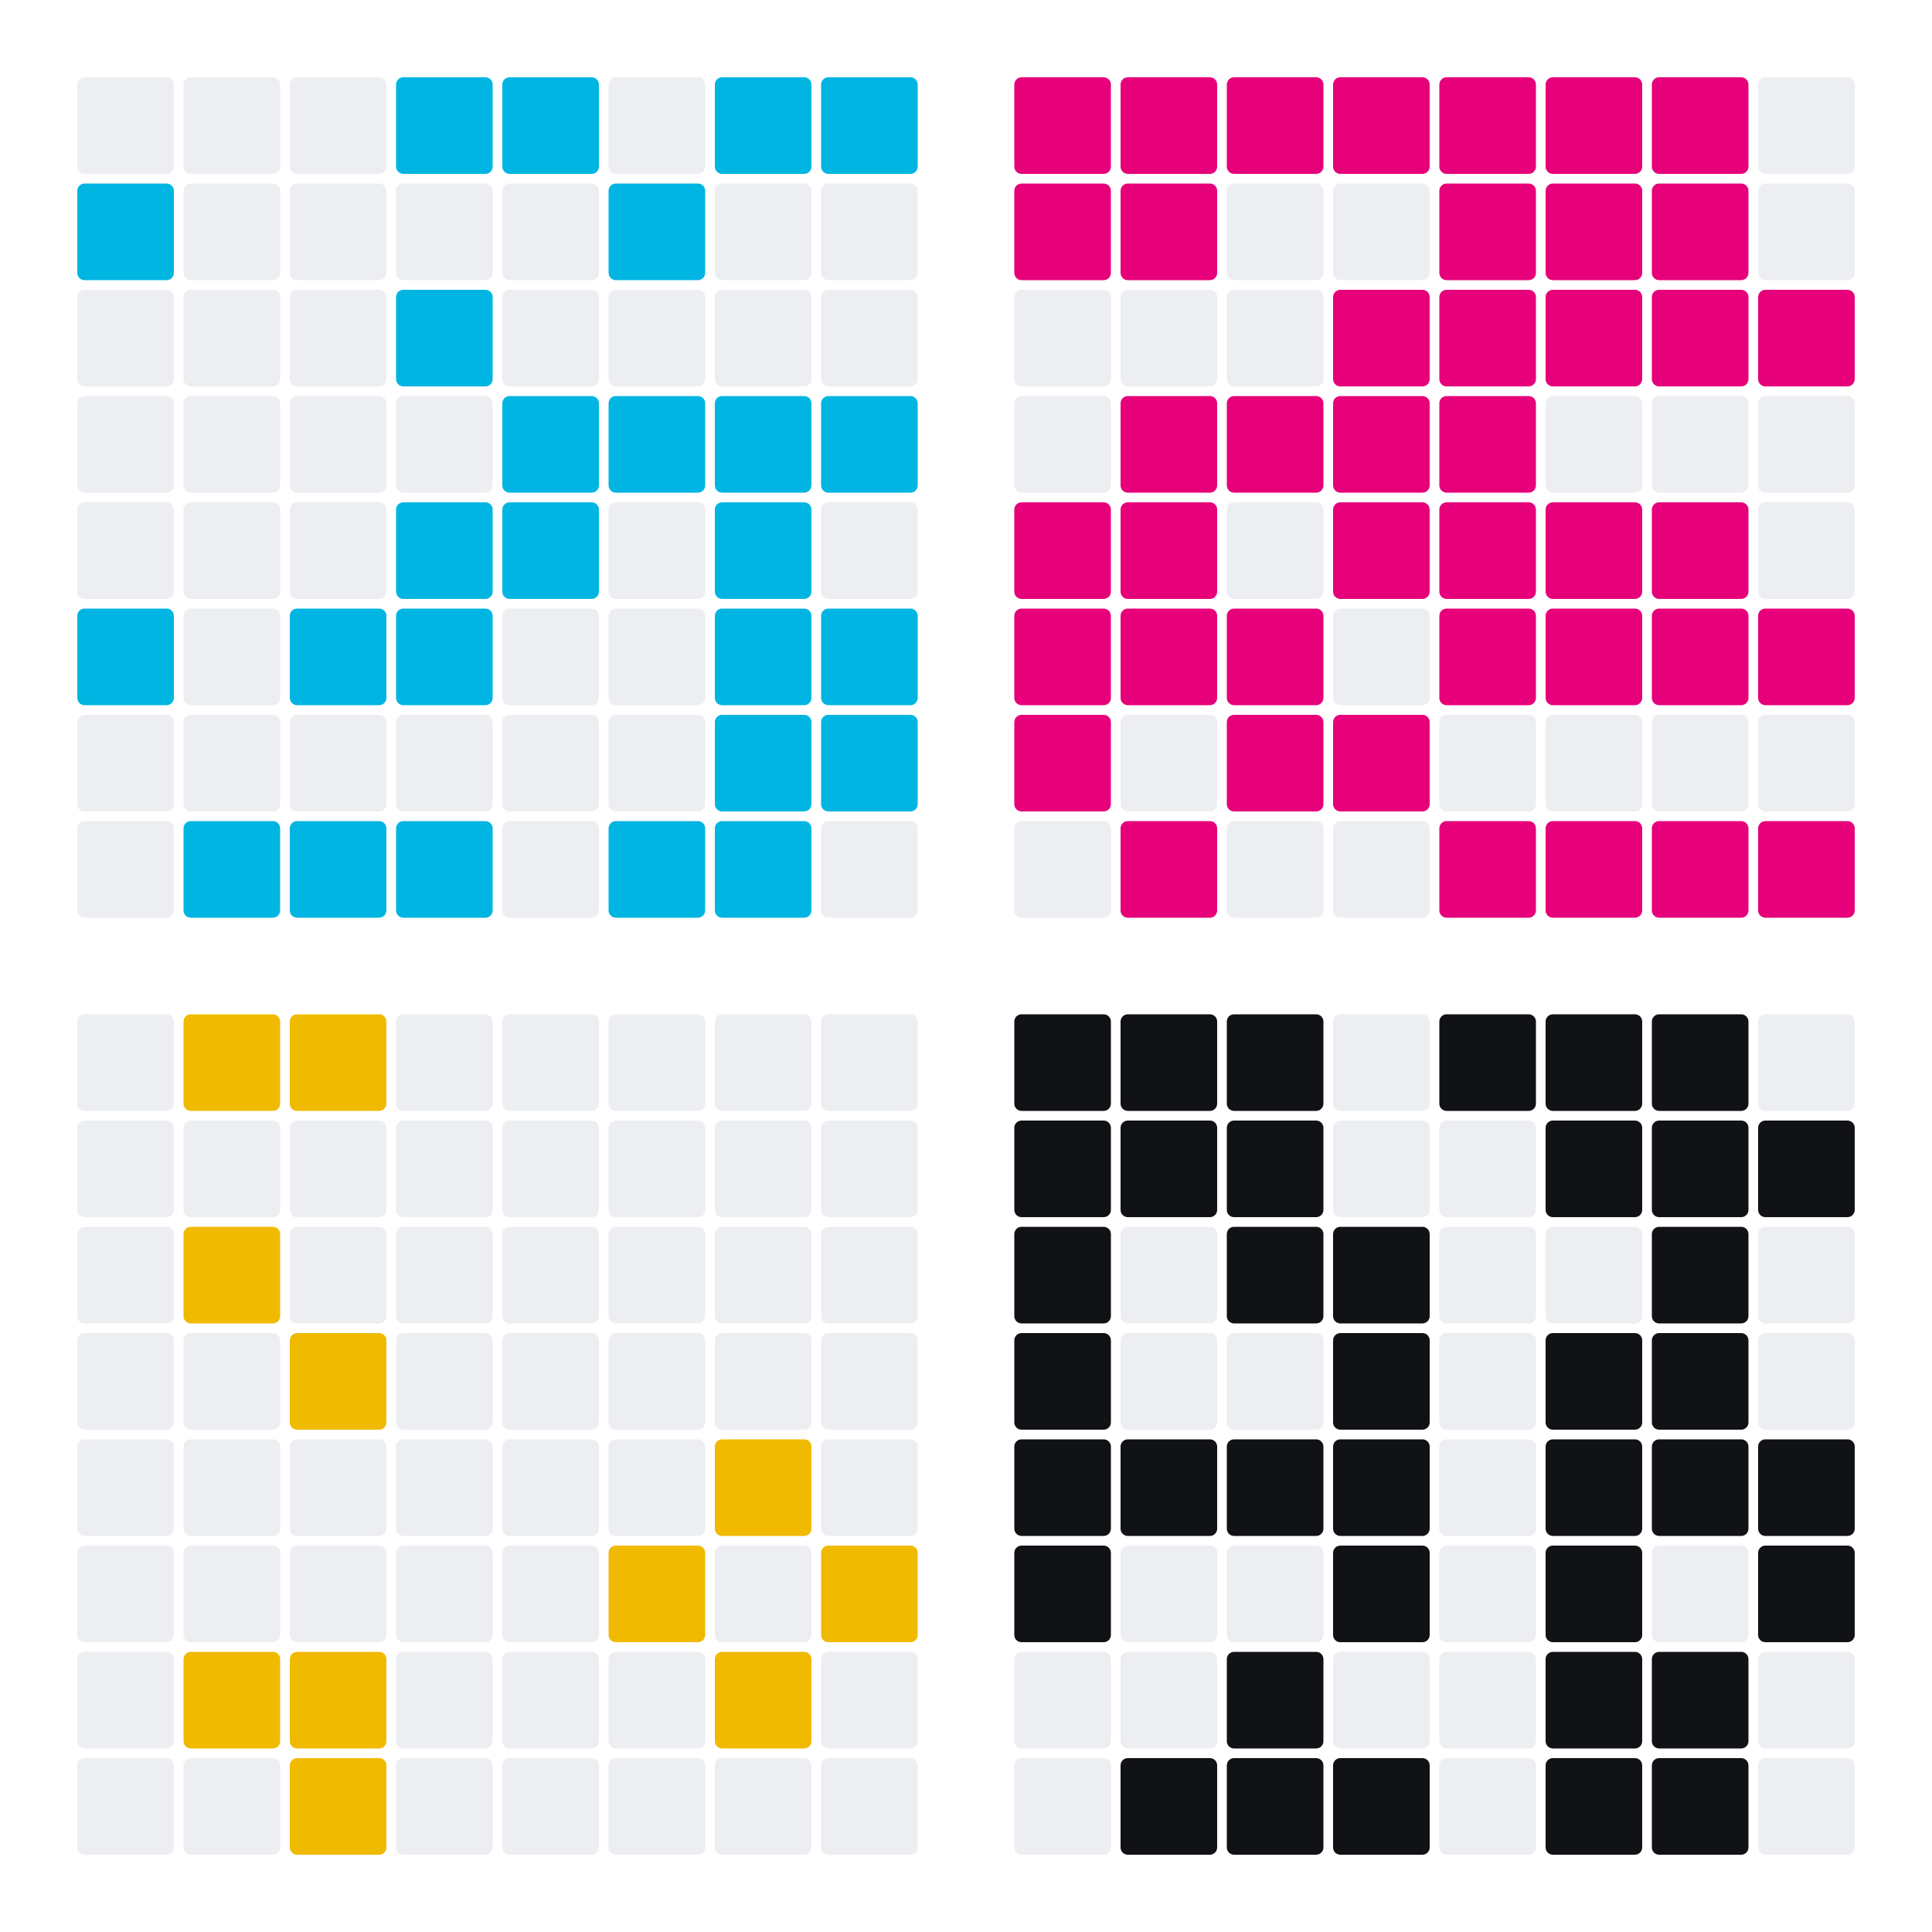
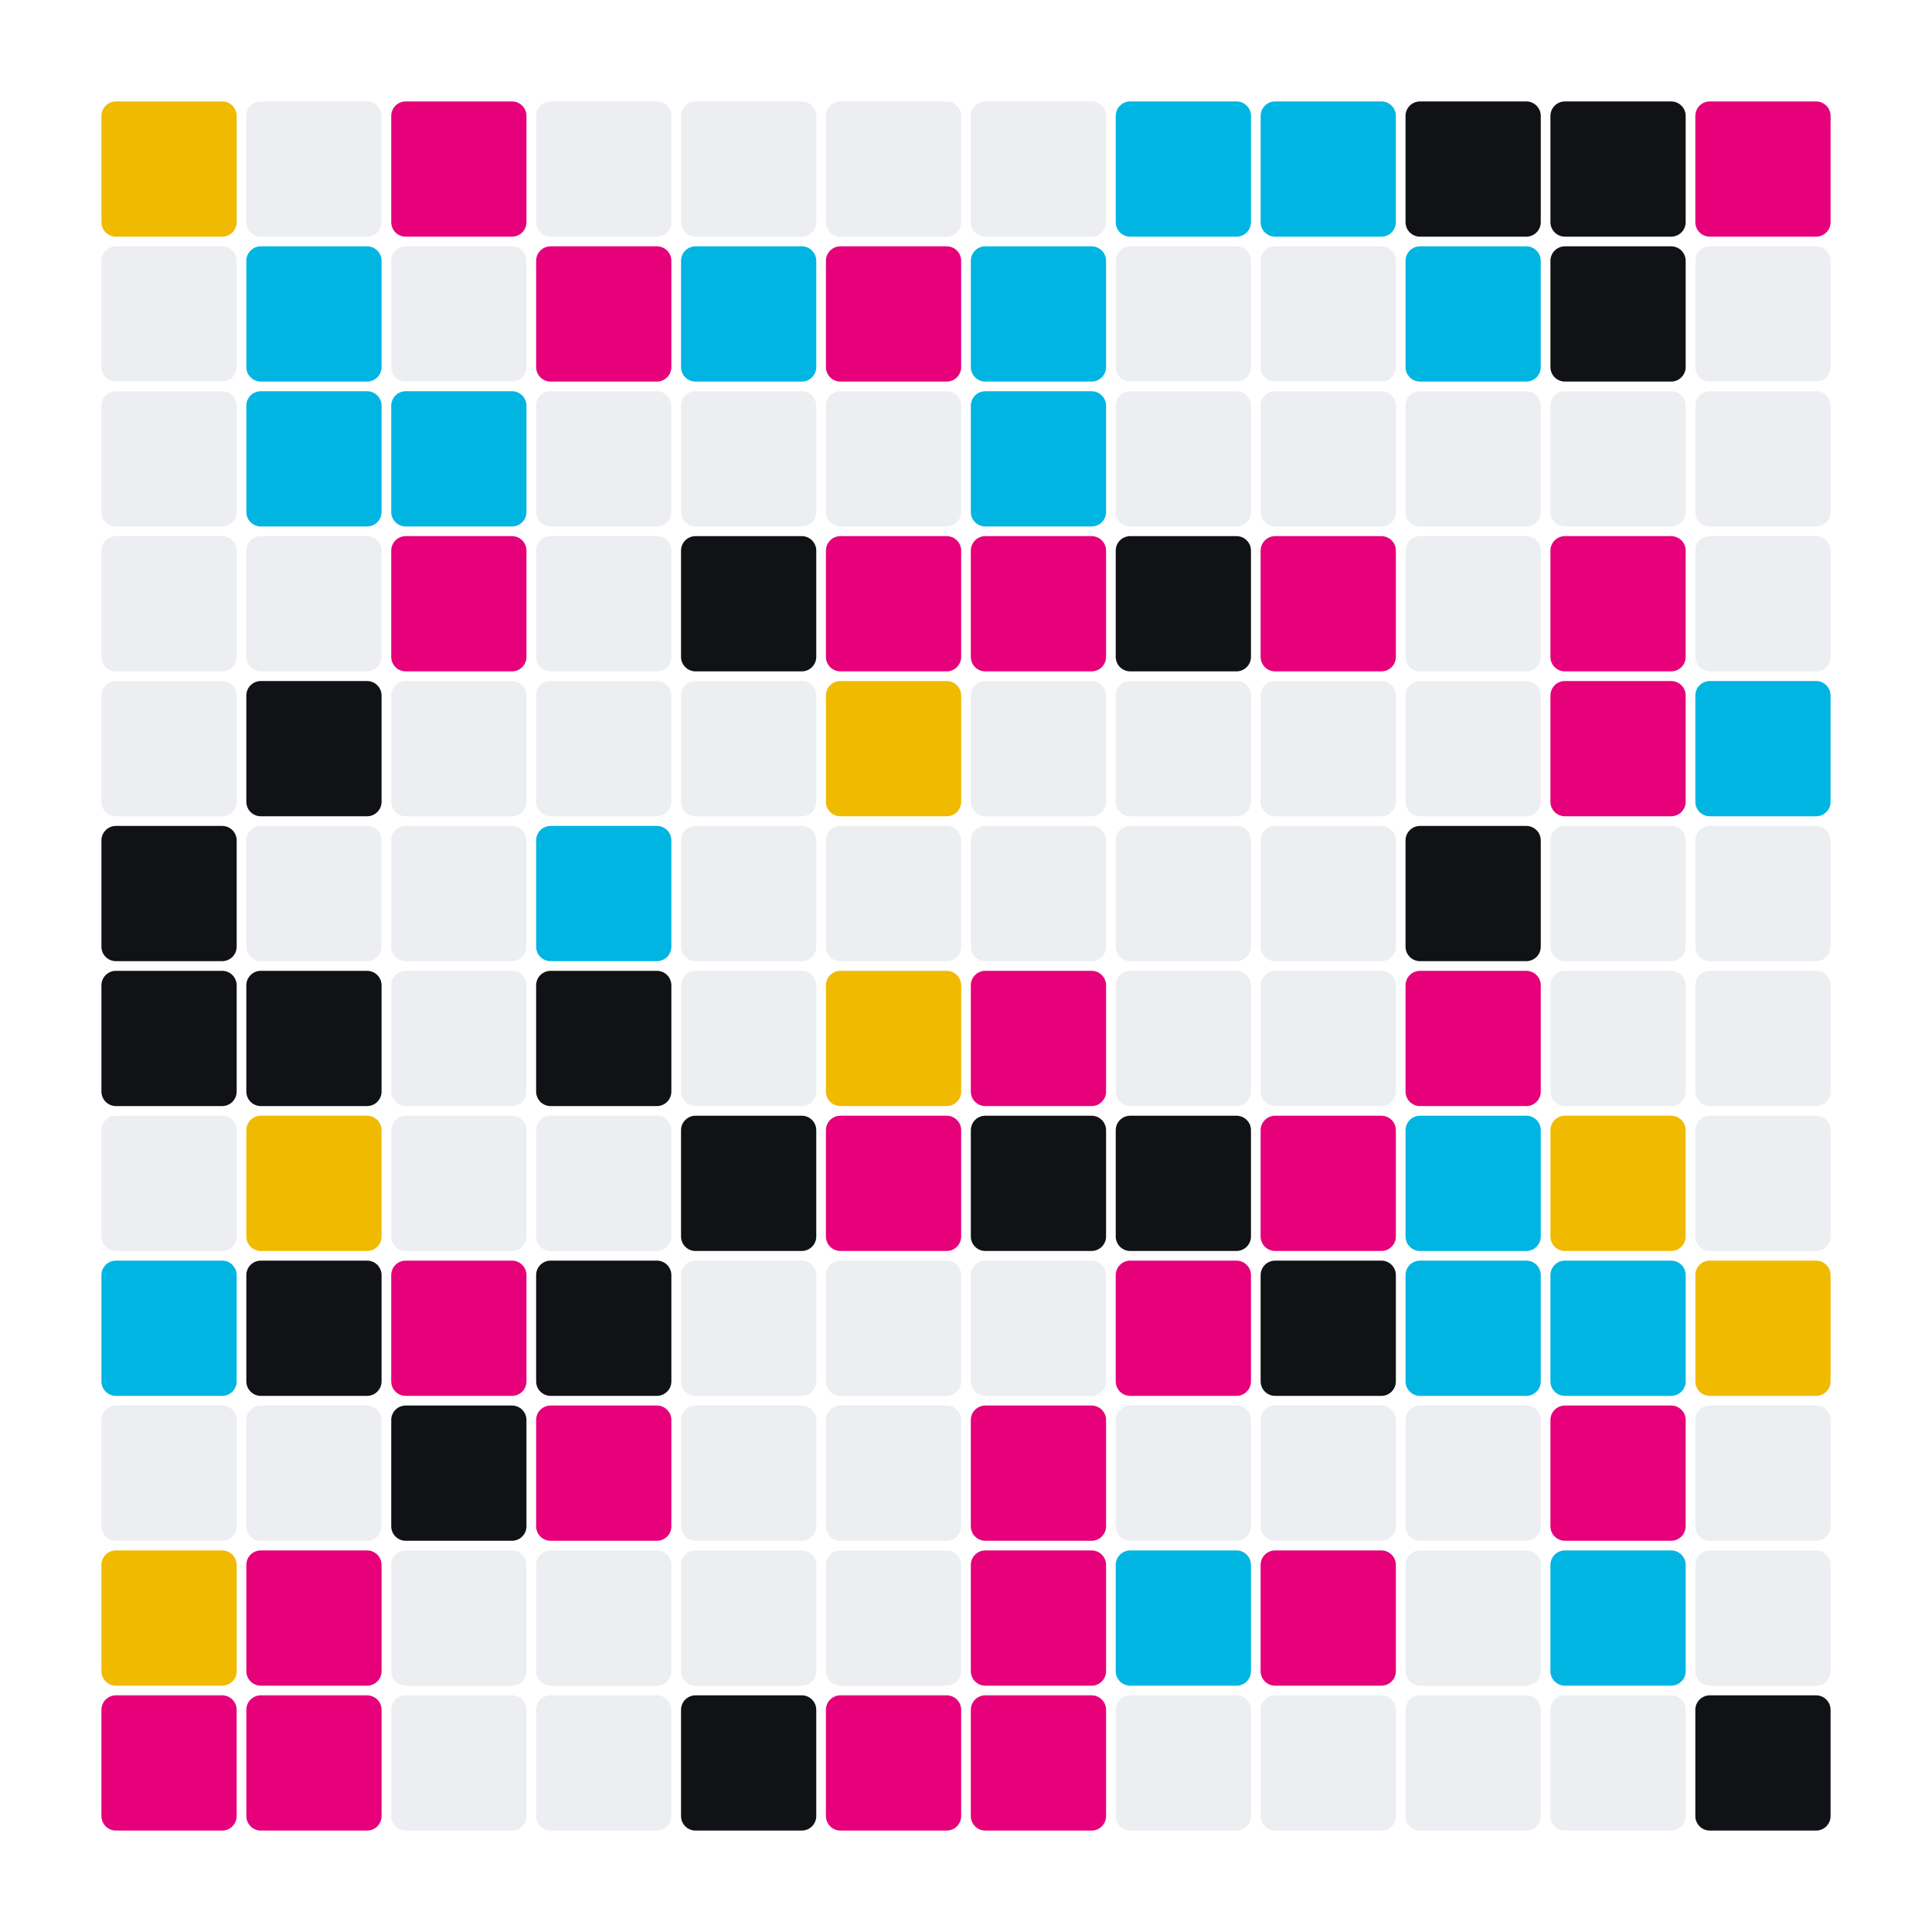
<svg xmlns="http://www.w3.org/2000/svg" viewBox="0 0 800 800">
  <rect width="800" height="800" fill="#FFFFFF" />
-   <rect x="32" y="32" width="40" height="40" rx="3" fill="#ECEEF2" />
-   <rect x="76" y="32" width="40" height="40" rx="3" fill="#ECEEF2" />
-   <rect x="120" y="32" width="40" height="40" rx="3" fill="#ECEEF2" />
-   <rect x="164" y="32" width="40" height="40" rx="3" fill="#00B5E2" />
-   <rect x="208" y="32" width="40" height="40" rx="3" fill="#00B5E2" />
-   <rect x="252" y="32" width="40" height="40" rx="3" fill="#ECEEF2" />
-   <rect x="296" y="32" width="40" height="40" rx="3" fill="#00B5E2" />
-   <rect x="340" y="32" width="40" height="40" rx="3" fill="#00B5E2" />
-   <rect x="32" y="76" width="40" height="40" rx="3" fill="#00B5E2" />
-   <rect x="76" y="76" width="40" height="40" rx="3" fill="#ECEEF2" />
-   <rect x="120" y="76" width="40" height="40" rx="3" fill="#ECEEF2" />
-   <rect x="164" y="76" width="40" height="40" rx="3" fill="#ECEEF2" />
-   <rect x="208" y="76" width="40" height="40" rx="3" fill="#ECEEF2" />
-   <rect x="252" y="76" width="40" height="40" rx="3" fill="#00B5E2" />
-   <rect x="296" y="76" width="40" height="40" rx="3" fill="#ECEEF2" />
-   <rect x="340" y="76" width="40" height="40" rx="3" fill="#ECEEF2" />
-   <rect x="32" y="120" width="40" height="40" rx="3" fill="#ECEEF2" />
-   <rect x="76" y="120" width="40" height="40" rx="3" fill="#ECEEF2" />
-   <rect x="120" y="120" width="40" height="40" rx="3" fill="#ECEEF2" />
-   <rect x="164" y="120" width="40" height="40" rx="3" fill="#00B5E2" />
-   <rect x="208" y="120" width="40" height="40" rx="3" fill="#ECEEF2" />
-   <rect x="252" y="120" width="40" height="40" rx="3" fill="#ECEEF2" />
-   <rect x="296" y="120" width="40" height="40" rx="3" fill="#ECEEF2" />
-   <rect x="340" y="120" width="40" height="40" rx="3" fill="#ECEEF2" />
-   <rect x="32" y="164" width="40" height="40" rx="3" fill="#ECEEF2" />
-   <rect x="76" y="164" width="40" height="40" rx="3" fill="#ECEEF2" />
-   <rect x="120" y="164" width="40" height="40" rx="3" fill="#ECEEF2" />
-   <rect x="164" y="164" width="40" height="40" rx="3" fill="#ECEEF2" />
-   <rect x="208" y="164" width="40" height="40" rx="3" fill="#00B5E2" />
-   <rect x="252" y="164" width="40" height="40" rx="3" fill="#00B5E2" />
-   <rect x="296" y="164" width="40" height="40" rx="3" fill="#00B5E2" />
-   <rect x="340" y="164" width="40" height="40" rx="3" fill="#00B5E2" />
-   <rect x="32" y="208" width="40" height="40" rx="3" fill="#ECEEF2" />
-   <rect x="76" y="208" width="40" height="40" rx="3" fill="#ECEEF2" />
-   <rect x="120" y="208" width="40" height="40" rx="3" fill="#ECEEF2" />
-   <rect x="164" y="208" width="40" height="40" rx="3" fill="#00B5E2" />
-   <rect x="208" y="208" width="40" height="40" rx="3" fill="#00B5E2" />
-   <rect x="252" y="208" width="40" height="40" rx="3" fill="#ECEEF2" />
-   <rect x="296" y="208" width="40" height="40" rx="3" fill="#00B5E2" />
-   <rect x="340" y="208" width="40" height="40" rx="3" fill="#ECEEF2" />
-   <rect x="32" y="252" width="40" height="40" rx="3" fill="#00B5E2" />
-   <rect x="76" y="252" width="40" height="40" rx="3" fill="#ECEEF2" />
-   <rect x="120" y="252" width="40" height="40" rx="3" fill="#00B5E2" />
-   <rect x="164" y="252" width="40" height="40" rx="3" fill="#00B5E2" />
-   <rect x="208" y="252" width="40" height="40" rx="3" fill="#ECEEF2" />
-   <rect x="252" y="252" width="40" height="40" rx="3" fill="#ECEEF2" />
-   <rect x="296" y="252" width="40" height="40" rx="3" fill="#00B5E2" />
-   <rect x="340" y="252" width="40" height="40" rx="3" fill="#00B5E2" />
-   <rect x="32" y="296" width="40" height="40" rx="3" fill="#ECEEF2" />
-   <rect x="76" y="296" width="40" height="40" rx="3" fill="#ECEEF2" />
-   <rect x="120" y="296" width="40" height="40" rx="3" fill="#ECEEF2" />
-   <rect x="164" y="296" width="40" height="40" rx="3" fill="#ECEEF2" />
-   <rect x="208" y="296" width="40" height="40" rx="3" fill="#ECEEF2" />
-   <rect x="252" y="296" width="40" height="40" rx="3" fill="#ECEEF2" />
-   <rect x="296" y="296" width="40" height="40" rx="3" fill="#00B5E2" />
-   <rect x="340" y="296" width="40" height="40" rx="3" fill="#00B5E2" />
-   <rect x="32" y="340" width="40" height="40" rx="3" fill="#ECEEF2" />
-   <rect x="76" y="340" width="40" height="40" rx="3" fill="#00B5E2" />
-   <rect x="120" y="340" width="40" height="40" rx="3" fill="#00B5E2" />
-   <rect x="164" y="340" width="40" height="40" rx="3" fill="#00B5E2" />
-   <rect x="208" y="340" width="40" height="40" rx="3" fill="#ECEEF2" />
-   <rect x="252" y="340" width="40" height="40" rx="3" fill="#00B5E2" />
-   <rect x="296" y="340" width="40" height="40" rx="3" fill="#00B5E2" />
-   <rect x="340" y="340" width="40" height="40" rx="3" fill="#ECEEF2" />
-   <rect x="420" y="32" width="40" height="40" rx="3" fill="#E6007A" />
-   <rect x="464" y="32" width="40" height="40" rx="3" fill="#E6007A" />
-   <rect x="508" y="32" width="40" height="40" rx="3" fill="#E6007A" />
-   <rect x="552" y="32" width="40" height="40" rx="3" fill="#E6007A" />
-   <rect x="596" y="32" width="40" height="40" rx="3" fill="#E6007A" />
-   <rect x="640" y="32" width="40" height="40" rx="3" fill="#E6007A" />
-   <rect x="684" y="32" width="40" height="40" rx="3" fill="#E6007A" />
-   <rect x="728" y="32" width="40" height="40" rx="3" fill="#ECEEF2" />
-   <rect x="420" y="76" width="40" height="40" rx="3" fill="#E6007A" />
-   <rect x="464" y="76" width="40" height="40" rx="3" fill="#E6007A" />
-   <rect x="508" y="76" width="40" height="40" rx="3" fill="#ECEEF2" />
-   <rect x="552" y="76" width="40" height="40" rx="3" fill="#ECEEF2" />
-   <rect x="596" y="76" width="40" height="40" rx="3" fill="#E6007A" />
-   <rect x="640" y="76" width="40" height="40" rx="3" fill="#E6007A" />
-   <rect x="684" y="76" width="40" height="40" rx="3" fill="#E6007A" />
-   <rect x="728" y="76" width="40" height="40" rx="3" fill="#ECEEF2" />
-   <rect x="420" y="120" width="40" height="40" rx="3" fill="#ECEEF2" />
-   <rect x="464" y="120" width="40" height="40" rx="3" fill="#ECEEF2" />
-   <rect x="508" y="120" width="40" height="40" rx="3" fill="#ECEEF2" />
-   <rect x="552" y="120" width="40" height="40" rx="3" fill="#E6007A" />
-   <rect x="596" y="120" width="40" height="40" rx="3" fill="#E6007A" />
-   <rect x="640" y="120" width="40" height="40" rx="3" fill="#E6007A" />
-   <rect x="684" y="120" width="40" height="40" rx="3" fill="#E6007A" />
-   <rect x="728" y="120" width="40" height="40" rx="3" fill="#E6007A" />
-   <rect x="420" y="164" width="40" height="40" rx="3" fill="#ECEEF2" />
-   <rect x="464" y="164" width="40" height="40" rx="3" fill="#E6007A" />
-   <rect x="508" y="164" width="40" height="40" rx="3" fill="#E6007A" />
-   <rect x="552" y="164" width="40" height="40" rx="3" fill="#E6007A" />
-   <rect x="596" y="164" width="40" height="40" rx="3" fill="#E6007A" />
-   <rect x="640" y="164" width="40" height="40" rx="3" fill="#ECEEF2" />
-   <rect x="684" y="164" width="40" height="40" rx="3" fill="#ECEEF2" />
-   <rect x="728" y="164" width="40" height="40" rx="3" fill="#ECEEF2" />
-   <rect x="420" y="208" width="40" height="40" rx="3" fill="#E6007A" />
-   <rect x="464" y="208" width="40" height="40" rx="3" fill="#E6007A" />
-   <rect x="508" y="208" width="40" height="40" rx="3" fill="#ECEEF2" />
-   <rect x="552" y="208" width="40" height="40" rx="3" fill="#E6007A" />
-   <rect x="596" y="208" width="40" height="40" rx="3" fill="#E6007A" />
-   <rect x="640" y="208" width="40" height="40" rx="3" fill="#E6007A" />
-   <rect x="684" y="208" width="40" height="40" rx="3" fill="#E6007A" />
-   <rect x="728" y="208" width="40" height="40" rx="3" fill="#ECEEF2" />
-   <rect x="420" y="252" width="40" height="40" rx="3" fill="#E6007A" />
-   <rect x="464" y="252" width="40" height="40" rx="3" fill="#E6007A" />
-   <rect x="508" y="252" width="40" height="40" rx="3" fill="#E6007A" />
-   <rect x="552" y="252" width="40" height="40" rx="3" fill="#ECEEF2" />
-   <rect x="596" y="252" width="40" height="40" rx="3" fill="#E6007A" />
-   <rect x="640" y="252" width="40" height="40" rx="3" fill="#E6007A" />
-   <rect x="684" y="252" width="40" height="40" rx="3" fill="#E6007A" />
-   <rect x="728" y="252" width="40" height="40" rx="3" fill="#E6007A" />
-   <rect x="420" y="296" width="40" height="40" rx="3" fill="#E6007A" />
-   <rect x="464" y="296" width="40" height="40" rx="3" fill="#ECEEF2" />
-   <rect x="508" y="296" width="40" height="40" rx="3" fill="#E6007A" />
-   <rect x="552" y="296" width="40" height="40" rx="3" fill="#E6007A" />
-   <rect x="596" y="296" width="40" height="40" rx="3" fill="#ECEEF2" />
-   <rect x="640" y="296" width="40" height="40" rx="3" fill="#ECEEF2" />
-   <rect x="684" y="296" width="40" height="40" rx="3" fill="#ECEEF2" />
-   <rect x="728" y="296" width="40" height="40" rx="3" fill="#ECEEF2" />
-   <rect x="420" y="340" width="40" height="40" rx="3" fill="#ECEEF2" />
-   <rect x="464" y="340" width="40" height="40" rx="3" fill="#E6007A" />
-   <rect x="508" y="340" width="40" height="40" rx="3" fill="#ECEEF2" />
-   <rect x="552" y="340" width="40" height="40" rx="3" fill="#ECEEF2" />
-   <rect x="596" y="340" width="40" height="40" rx="3" fill="#E6007A" />
-   <rect x="640" y="340" width="40" height="40" rx="3" fill="#E6007A" />
-   <rect x="684" y="340" width="40" height="40" rx="3" fill="#E6007A" />
-   <rect x="728" y="340" width="40" height="40" rx="3" fill="#E6007A" />
-   <rect x="32" y="420" width="40" height="40" rx="3" fill="#ECEEF2" />
-   <rect x="76" y="420" width="40" height="40" rx="3" fill="#F0BA00" />
-   <rect x="120" y="420" width="40" height="40" rx="3" fill="#F0BA00" />
-   <rect x="164" y="420" width="40" height="40" rx="3" fill="#ECEEF2" />
-   <rect x="208" y="420" width="40" height="40" rx="3" fill="#ECEEF2" />
-   <rect x="252" y="420" width="40" height="40" rx="3" fill="#ECEEF2" />
-   <rect x="296" y="420" width="40" height="40" rx="3" fill="#ECEEF2" />
-   <rect x="340" y="420" width="40" height="40" rx="3" fill="#ECEEF2" />
-   <rect x="32" y="464" width="40" height="40" rx="3" fill="#ECEEF2" />
-   <rect x="76" y="464" width="40" height="40" rx="3" fill="#ECEEF2" />
-   <rect x="120" y="464" width="40" height="40" rx="3" fill="#ECEEF2" />
-   <rect x="164" y="464" width="40" height="40" rx="3" fill="#ECEEF2" />
-   <rect x="208" y="464" width="40" height="40" rx="3" fill="#ECEEF2" />
-   <rect x="252" y="464" width="40" height="40" rx="3" fill="#ECEEF2" />
-   <rect x="296" y="464" width="40" height="40" rx="3" fill="#ECEEF2" />
-   <rect x="340" y="464" width="40" height="40" rx="3" fill="#ECEEF2" />
-   <rect x="32" y="508" width="40" height="40" rx="3" fill="#ECEEF2" />
-   <rect x="76" y="508" width="40" height="40" rx="3" fill="#F0BA00" />
-   <rect x="120" y="508" width="40" height="40" rx="3" fill="#ECEEF2" />
-   <rect x="164" y="508" width="40" height="40" rx="3" fill="#ECEEF2" />
-   <rect x="208" y="508" width="40" height="40" rx="3" fill="#ECEEF2" />
-   <rect x="252" y="508" width="40" height="40" rx="3" fill="#ECEEF2" />
-   <rect x="296" y="508" width="40" height="40" rx="3" fill="#ECEEF2" />
-   <rect x="340" y="508" width="40" height="40" rx="3" fill="#ECEEF2" />
-   <rect x="32" y="552" width="40" height="40" rx="3" fill="#ECEEF2" />
-   <rect x="76" y="552" width="40" height="40" rx="3" fill="#ECEEF2" />
-   <rect x="120" y="552" width="40" height="40" rx="3" fill="#F0BA00" />
-   <rect x="164" y="552" width="40" height="40" rx="3" fill="#ECEEF2" />
-   <rect x="208" y="552" width="40" height="40" rx="3" fill="#ECEEF2" />
-   <rect x="252" y="552" width="40" height="40" rx="3" fill="#ECEEF2" />
-   <rect x="296" y="552" width="40" height="40" rx="3" fill="#ECEEF2" />
-   <rect x="340" y="552" width="40" height="40" rx="3" fill="#ECEEF2" />
-   <rect x="32" y="596" width="40" height="40" rx="3" fill="#ECEEF2" />
-   <rect x="76" y="596" width="40" height="40" rx="3" fill="#ECEEF2" />
-   <rect x="120" y="596" width="40" height="40" rx="3" fill="#ECEEF2" />
-   <rect x="164" y="596" width="40" height="40" rx="3" fill="#ECEEF2" />
-   <rect x="208" y="596" width="40" height="40" rx="3" fill="#ECEEF2" />
-   <rect x="252" y="596" width="40" height="40" rx="3" fill="#ECEEF2" />
-   <rect x="296" y="596" width="40" height="40" rx="3" fill="#F0BA00" />
-   <rect x="340" y="596" width="40" height="40" rx="3" fill="#ECEEF2" />
-   <rect x="32" y="640" width="40" height="40" rx="3" fill="#ECEEF2" />
-   <rect x="76" y="640" width="40" height="40" rx="3" fill="#ECEEF2" />
-   <rect x="120" y="640" width="40" height="40" rx="3" fill="#ECEEF2" />
-   <rect x="164" y="640" width="40" height="40" rx="3" fill="#ECEEF2" />
-   <rect x="208" y="640" width="40" height="40" rx="3" fill="#ECEEF2" />
-   <rect x="252" y="640" width="40" height="40" rx="3" fill="#F0BA00" />
-   <rect x="296" y="640" width="40" height="40" rx="3" fill="#ECEEF2" />
-   <rect x="340" y="640" width="40" height="40" rx="3" fill="#F0BA00" />
-   <rect x="32" y="684" width="40" height="40" rx="3" fill="#ECEEF2" />
-   <rect x="76" y="684" width="40" height="40" rx="3" fill="#F0BA00" />
-   <rect x="120" y="684" width="40" height="40" rx="3" fill="#F0BA00" />
-   <rect x="164" y="684" width="40" height="40" rx="3" fill="#ECEEF2" />
-   <rect x="208" y="684" width="40" height="40" rx="3" fill="#ECEEF2" />
-   <rect x="252" y="684" width="40" height="40" rx="3" fill="#ECEEF2" />
-   <rect x="296" y="684" width="40" height="40" rx="3" fill="#F0BA00" />
-   <rect x="340" y="684" width="40" height="40" rx="3" fill="#ECEEF2" />
-   <rect x="32" y="728" width="40" height="40" rx="3" fill="#ECEEF2" />
-   <rect x="76" y="728" width="40" height="40" rx="3" fill="#ECEEF2" />
-   <rect x="120" y="728" width="40" height="40" rx="3" fill="#F0BA00" />
-   <rect x="164" y="728" width="40" height="40" rx="3" fill="#ECEEF2" />
-   <rect x="208" y="728" width="40" height="40" rx="3" fill="#ECEEF2" />
-   <rect x="252" y="728" width="40" height="40" rx="3" fill="#ECEEF2" />
-   <rect x="296" y="728" width="40" height="40" rx="3" fill="#ECEEF2" />
-   <rect x="340" y="728" width="40" height="40" rx="3" fill="#ECEEF2" />
-   <rect x="420" y="420" width="40" height="40" rx="3" fill="#111216" />
-   <rect x="464" y="420" width="40" height="40" rx="3" fill="#111216" />
-   <rect x="508" y="420" width="40" height="40" rx="3" fill="#111216" />
-   <rect x="552" y="420" width="40" height="40" rx="3" fill="#ECEEF2" />
-   <rect x="596" y="420" width="40" height="40" rx="3" fill="#111216" />
-   <rect x="640" y="420" width="40" height="40" rx="3" fill="#111216" />
-   <rect x="684" y="420" width="40" height="40" rx="3" fill="#111216" />
-   <rect x="728" y="420" width="40" height="40" rx="3" fill="#ECEEF2" />
-   <rect x="420" y="464" width="40" height="40" rx="3" fill="#111216" />
-   <rect x="464" y="464" width="40" height="40" rx="3" fill="#111216" />
-   <rect x="508" y="464" width="40" height="40" rx="3" fill="#111216" />
-   <rect x="552" y="464" width="40" height="40" rx="3" fill="#ECEEF2" />
-   <rect x="596" y="464" width="40" height="40" rx="3" fill="#ECEEF2" />
-   <rect x="640" y="464" width="40" height="40" rx="3" fill="#111216" />
-   <rect x="684" y="464" width="40" height="40" rx="3" fill="#111216" />
-   <rect x="728" y="464" width="40" height="40" rx="3" fill="#111216" />
-   <rect x="420" y="508" width="40" height="40" rx="3" fill="#111216" />
-   <rect x="464" y="508" width="40" height="40" rx="3" fill="#ECEEF2" />
-   <rect x="508" y="508" width="40" height="40" rx="3" fill="#111216" />
-   <rect x="552" y="508" width="40" height="40" rx="3" fill="#111216" />
-   <rect x="596" y="508" width="40" height="40" rx="3" fill="#ECEEF2" />
-   <rect x="640" y="508" width="40" height="40" rx="3" fill="#ECEEF2" />
-   <rect x="684" y="508" width="40" height="40" rx="3" fill="#111216" />
-   <rect x="728" y="508" width="40" height="40" rx="3" fill="#ECEEF2" />
-   <rect x="420" y="552" width="40" height="40" rx="3" fill="#111216" />
-   <rect x="464" y="552" width="40" height="40" rx="3" fill="#ECEEF2" />
-   <rect x="508" y="552" width="40" height="40" rx="3" fill="#ECEEF2" />
-   <rect x="552" y="552" width="40" height="40" rx="3" fill="#111216" />
-   <rect x="596" y="552" width="40" height="40" rx="3" fill="#ECEEF2" />
-   <rect x="640" y="552" width="40" height="40" rx="3" fill="#111216" />
-   <rect x="684" y="552" width="40" height="40" rx="3" fill="#111216" />
-   <rect x="728" y="552" width="40" height="40" rx="3" fill="#ECEEF2" />
-   <rect x="420" y="596" width="40" height="40" rx="3" fill="#111216" />
-   <rect x="464" y="596" width="40" height="40" rx="3" fill="#111216" />
-   <rect x="508" y="596" width="40" height="40" rx="3" fill="#111216" />
-   <rect x="552" y="596" width="40" height="40" rx="3" fill="#111216" />
-   <rect x="596" y="596" width="40" height="40" rx="3" fill="#ECEEF2" />
-   <rect x="640" y="596" width="40" height="40" rx="3" fill="#111216" />
-   <rect x="684" y="596" width="40" height="40" rx="3" fill="#111216" />
-   <rect x="728" y="596" width="40" height="40" rx="3" fill="#111216" />
-   <rect x="420" y="640" width="40" height="40" rx="3" fill="#111216" />
-   <rect x="464" y="640" width="40" height="40" rx="3" fill="#ECEEF2" />
-   <rect x="508" y="640" width="40" height="40" rx="3" fill="#ECEEF2" />
-   <rect x="552" y="640" width="40" height="40" rx="3" fill="#111216" />
-   <rect x="596" y="640" width="40" height="40" rx="3" fill="#ECEEF2" />
-   <rect x="640" y="640" width="40" height="40" rx="3" fill="#111216" />
-   <rect x="684" y="640" width="40" height="40" rx="3" fill="#ECEEF2" />
-   <rect x="728" y="640" width="40" height="40" rx="3" fill="#111216" />
-   <rect x="420" y="684" width="40" height="40" rx="3" fill="#ECEEF2" />
-   <rect x="464" y="684" width="40" height="40" rx="3" fill="#ECEEF2" />
-   <rect x="508" y="684" width="40" height="40" rx="3" fill="#111216" />
-   <rect x="552" y="684" width="40" height="40" rx="3" fill="#ECEEF2" />
-   <rect x="596" y="684" width="40" height="40" rx="3" fill="#ECEEF2" />
-   <rect x="640" y="684" width="40" height="40" rx="3" fill="#111216" />
-   <rect x="684" y="684" width="40" height="40" rx="3" fill="#111216" />
-   <rect x="728" y="684" width="40" height="40" rx="3" fill="#ECEEF2" />
-   <rect x="420" y="728" width="40" height="40" rx="3" fill="#ECEEF2" />
-   <rect x="464" y="728" width="40" height="40" rx="3" fill="#111216" />
-   <rect x="508" y="728" width="40" height="40" rx="3" fill="#111216" />
-   <rect x="552" y="728" width="40" height="40" rx="3" fill="#111216" />
-   <rect x="596" y="728" width="40" height="40" rx="3" fill="#ECEEF2" />
-   <rect x="640" y="728" width="40" height="40" rx="3" fill="#111216" />
-   <rect x="684" y="728" width="40" height="40" rx="3" fill="#111216" />
-   <rect x="728" y="728" width="40" height="40" rx="3" fill="#ECEEF2" />
+   <rect x="42" y="42" width="56" height="56" rx="6" fill="#F0BA00" />
+   <rect x="102" y="42" width="56" height="56" rx="6" fill="#ECEEF2" />
+   <rect x="162" y="42" width="56" height="56" rx="6" fill="#E6007A" />
+   <rect x="222" y="42" width="56" height="56" rx="6" fill="#ECEEF2" />
+   <rect x="282" y="42" width="56" height="56" rx="6" fill="#ECEEF2" />
+   <rect x="342" y="42" width="56" height="56" rx="6" fill="#ECEEF2" />
+   <rect x="402" y="42" width="56" height="56" rx="6" fill="#ECEEF2" />
+   <rect x="462" y="42" width="56" height="56" rx="6" fill="#00B5E2" />
+   <rect x="522" y="42" width="56" height="56" rx="6" fill="#00B5E2" />
+   <rect x="582" y="42" width="56" height="56" rx="6" fill="#111216" />
+   <rect x="642" y="42" width="56" height="56" rx="6" fill="#111216" />
+   <rect x="702" y="42" width="56" height="56" rx="6" fill="#E6007A" />
+   <rect x="42" y="102" width="56" height="56" rx="6" fill="#ECEEF2" />
+   <rect x="102" y="102" width="56" height="56" rx="6" fill="#00B5E2" />
+   <rect x="162" y="102" width="56" height="56" rx="6" fill="#ECEEF2" />
+   <rect x="222" y="102" width="56" height="56" rx="6" fill="#E6007A" />
+   <rect x="282" y="102" width="56" height="56" rx="6" fill="#00B5E2" />
+   <rect x="342" y="102" width="56" height="56" rx="6" fill="#E6007A" />
+   <rect x="402" y="102" width="56" height="56" rx="6" fill="#00B5E2" />
+   <rect x="462" y="102" width="56" height="56" rx="6" fill="#ECEEF2" />
+   <rect x="522" y="102" width="56" height="56" rx="6" fill="#ECEEF2" />
+   <rect x="582" y="102" width="56" height="56" rx="6" fill="#00B5E2" />
+   <rect x="642" y="102" width="56" height="56" rx="6" fill="#111216" />
+   <rect x="702" y="102" width="56" height="56" rx="6" fill="#ECEEF2" />
+   <rect x="42" y="162" width="56" height="56" rx="6" fill="#ECEEF2" />
+   <rect x="102" y="162" width="56" height="56" rx="6" fill="#00B5E2" />
+   <rect x="162" y="162" width="56" height="56" rx="6" fill="#00B5E2" />
+   <rect x="222" y="162" width="56" height="56" rx="6" fill="#ECEEF2" />
+   <rect x="282" y="162" width="56" height="56" rx="6" fill="#ECEEF2" />
+   <rect x="342" y="162" width="56" height="56" rx="6" fill="#ECEEF2" />
+   <rect x="402" y="162" width="56" height="56" rx="6" fill="#00B5E2" />
+   <rect x="462" y="162" width="56" height="56" rx="6" fill="#ECEEF2" />
+   <rect x="522" y="162" width="56" height="56" rx="6" fill="#ECEEF2" />
+   <rect x="582" y="162" width="56" height="56" rx="6" fill="#ECEEF2" />
+   <rect x="642" y="162" width="56" height="56" rx="6" fill="#ECEEF2" />
+   <rect x="702" y="162" width="56" height="56" rx="6" fill="#ECEEF2" />
+   <rect x="42" y="222" width="56" height="56" rx="6" fill="#ECEEF2" />
+   <rect x="102" y="222" width="56" height="56" rx="6" fill="#ECEEF2" />
+   <rect x="162" y="222" width="56" height="56" rx="6" fill="#E6007A" />
+   <rect x="222" y="222" width="56" height="56" rx="6" fill="#ECEEF2" />
+   <rect x="282" y="222" width="56" height="56" rx="6" fill="#111216" />
+   <rect x="342" y="222" width="56" height="56" rx="6" fill="#E6007A" />
+   <rect x="402" y="222" width="56" height="56" rx="6" fill="#E6007A" />
+   <rect x="462" y="222" width="56" height="56" rx="6" fill="#111216" />
+   <rect x="522" y="222" width="56" height="56" rx="6" fill="#E6007A" />
+   <rect x="582" y="222" width="56" height="56" rx="6" fill="#ECEEF2" />
+   <rect x="642" y="222" width="56" height="56" rx="6" fill="#E6007A" />
+   <rect x="702" y="222" width="56" height="56" rx="6" fill="#ECEEF2" />
+   <rect x="42" y="282" width="56" height="56" rx="6" fill="#ECEEF2" />
+   <rect x="102" y="282" width="56" height="56" rx="6" fill="#111216" />
+   <rect x="162" y="282" width="56" height="56" rx="6" fill="#ECEEF2" />
+   <rect x="222" y="282" width="56" height="56" rx="6" fill="#ECEEF2" />
+   <rect x="282" y="282" width="56" height="56" rx="6" fill="#ECEEF2" />
+   <rect x="342" y="282" width="56" height="56" rx="6" fill="#F0BA00" />
+   <rect x="402" y="282" width="56" height="56" rx="6" fill="#ECEEF2" />
+   <rect x="462" y="282" width="56" height="56" rx="6" fill="#ECEEF2" />
+   <rect x="522" y="282" width="56" height="56" rx="6" fill="#ECEEF2" />
+   <rect x="582" y="282" width="56" height="56" rx="6" fill="#ECEEF2" />
+   <rect x="642" y="282" width="56" height="56" rx="6" fill="#E6007A" />
+   <rect x="702" y="282" width="56" height="56" rx="6" fill="#00B5E2" />
+   <rect x="42" y="342" width="56" height="56" rx="6" fill="#111216" />
+   <rect x="102" y="342" width="56" height="56" rx="6" fill="#ECEEF2" />
+   <rect x="162" y="342" width="56" height="56" rx="6" fill="#ECEEF2" />
+   <rect x="222" y="342" width="56" height="56" rx="6" fill="#00B5E2" />
+   <rect x="282" y="342" width="56" height="56" rx="6" fill="#ECEEF2" />
+   <rect x="342" y="342" width="56" height="56" rx="6" fill="#ECEEF2" />
+   <rect x="402" y="342" width="56" height="56" rx="6" fill="#ECEEF2" />
+   <rect x="462" y="342" width="56" height="56" rx="6" fill="#ECEEF2" />
+   <rect x="522" y="342" width="56" height="56" rx="6" fill="#ECEEF2" />
+   <rect x="582" y="342" width="56" height="56" rx="6" fill="#111216" />
+   <rect x="642" y="342" width="56" height="56" rx="6" fill="#ECEEF2" />
+   <rect x="702" y="342" width="56" height="56" rx="6" fill="#ECEEF2" />
+   <rect x="42" y="402" width="56" height="56" rx="6" fill="#111216" />
+   <rect x="102" y="402" width="56" height="56" rx="6" fill="#111216" />
+   <rect x="162" y="402" width="56" height="56" rx="6" fill="#ECEEF2" />
+   <rect x="222" y="402" width="56" height="56" rx="6" fill="#111216" />
+   <rect x="282" y="402" width="56" height="56" rx="6" fill="#ECEEF2" />
+   <rect x="342" y="402" width="56" height="56" rx="6" fill="#F0BA00" />
+   <rect x="402" y="402" width="56" height="56" rx="6" fill="#E6007A" />
+   <rect x="462" y="402" width="56" height="56" rx="6" fill="#ECEEF2" />
+   <rect x="522" y="402" width="56" height="56" rx="6" fill="#ECEEF2" />
+   <rect x="582" y="402" width="56" height="56" rx="6" fill="#E6007A" />
+   <rect x="642" y="402" width="56" height="56" rx="6" fill="#ECEEF2" />
+   <rect x="702" y="402" width="56" height="56" rx="6" fill="#ECEEF2" />
+   <rect x="42" y="462" width="56" height="56" rx="6" fill="#ECEEF2" />
+   <rect x="102" y="462" width="56" height="56" rx="6" fill="#F0BA00" />
+   <rect x="162" y="462" width="56" height="56" rx="6" fill="#ECEEF2" />
+   <rect x="222" y="462" width="56" height="56" rx="6" fill="#ECEEF2" />
+   <rect x="282" y="462" width="56" height="56" rx="6" fill="#111216" />
+   <rect x="342" y="462" width="56" height="56" rx="6" fill="#E6007A" />
+   <rect x="402" y="462" width="56" height="56" rx="6" fill="#111216" />
+   <rect x="462" y="462" width="56" height="56" rx="6" fill="#111216" />
+   <rect x="522" y="462" width="56" height="56" rx="6" fill="#E6007A" />
+   <rect x="582" y="462" width="56" height="56" rx="6" fill="#00B5E2" />
+   <rect x="642" y="462" width="56" height="56" rx="6" fill="#F0BA00" />
+   <rect x="702" y="462" width="56" height="56" rx="6" fill="#ECEEF2" />
+   <rect x="42" y="522" width="56" height="56" rx="6" fill="#00B5E2" />
+   <rect x="102" y="522" width="56" height="56" rx="6" fill="#111216" />
+   <rect x="162" y="522" width="56" height="56" rx="6" fill="#E6007A" />
+   <rect x="222" y="522" width="56" height="56" rx="6" fill="#111216" />
+   <rect x="282" y="522" width="56" height="56" rx="6" fill="#ECEEF2" />
+   <rect x="342" y="522" width="56" height="56" rx="6" fill="#ECEEF2" />
+   <rect x="402" y="522" width="56" height="56" rx="6" fill="#ECEEF2" />
+   <rect x="462" y="522" width="56" height="56" rx="6" fill="#E6007A" />
+   <rect x="522" y="522" width="56" height="56" rx="6" fill="#111216" />
+   <rect x="582" y="522" width="56" height="56" rx="6" fill="#00B5E2" />
+   <rect x="642" y="522" width="56" height="56" rx="6" fill="#00B5E2" />
+   <rect x="702" y="522" width="56" height="56" rx="6" fill="#F0BA00" />
+   <rect x="42" y="582" width="56" height="56" rx="6" fill="#ECEEF2" />
+   <rect x="102" y="582" width="56" height="56" rx="6" fill="#ECEEF2" />
+   <rect x="162" y="582" width="56" height="56" rx="6" fill="#111216" />
+   <rect x="222" y="582" width="56" height="56" rx="6" fill="#E6007A" />
+   <rect x="282" y="582" width="56" height="56" rx="6" fill="#ECEEF2" />
+   <rect x="342" y="582" width="56" height="56" rx="6" fill="#ECEEF2" />
+   <rect x="402" y="582" width="56" height="56" rx="6" fill="#E6007A" />
+   <rect x="462" y="582" width="56" height="56" rx="6" fill="#ECEEF2" />
+   <rect x="522" y="582" width="56" height="56" rx="6" fill="#ECEEF2" />
+   <rect x="582" y="582" width="56" height="56" rx="6" fill="#ECEEF2" />
+   <rect x="642" y="582" width="56" height="56" rx="6" fill="#E6007A" />
+   <rect x="702" y="582" width="56" height="56" rx="6" fill="#ECEEF2" />
+   <rect x="42" y="642" width="56" height="56" rx="6" fill="#F0BA00" />
+   <rect x="102" y="642" width="56" height="56" rx="6" fill="#E6007A" />
+   <rect x="162" y="642" width="56" height="56" rx="6" fill="#ECEEF2" />
+   <rect x="222" y="642" width="56" height="56" rx="6" fill="#ECEEF2" />
+   <rect x="282" y="642" width="56" height="56" rx="6" fill="#ECEEF2" />
+   <rect x="342" y="642" width="56" height="56" rx="6" fill="#ECEEF2" />
+   <rect x="402" y="642" width="56" height="56" rx="6" fill="#E6007A" />
+   <rect x="462" y="642" width="56" height="56" rx="6" fill="#00B5E2" />
+   <rect x="522" y="642" width="56" height="56" rx="6" fill="#E6007A" />
+   <rect x="582" y="642" width="56" height="56" rx="6" fill="#ECEEF2" />
+   <rect x="642" y="642" width="56" height="56" rx="6" fill="#00B5E2" />
+   <rect x="702" y="642" width="56" height="56" rx="6" fill="#ECEEF2" />
+   <rect x="42" y="702" width="56" height="56" rx="6" fill="#E6007A" />
+   <rect x="102" y="702" width="56" height="56" rx="6" fill="#E6007A" />
+   <rect x="162" y="702" width="56" height="56" rx="6" fill="#ECEEF2" />
+   <rect x="222" y="702" width="56" height="56" rx="6" fill="#ECEEF2" />
+   <rect x="282" y="702" width="56" height="56" rx="6" fill="#111216" />
+   <rect x="342" y="702" width="56" height="56" rx="6" fill="#E6007A" />
+   <rect x="402" y="702" width="56" height="56" rx="6" fill="#E6007A" />
+   <rect x="462" y="702" width="56" height="56" rx="6" fill="#ECEEF2" />
+   <rect x="522" y="702" width="56" height="56" rx="6" fill="#ECEEF2" />
+   <rect x="582" y="702" width="56" height="56" rx="6" fill="#ECEEF2" />
+   <rect x="642" y="702" width="56" height="56" rx="6" fill="#ECEEF2" />
+   <rect x="702" y="702" width="56" height="56" rx="6" fill="#111216" />
</svg>
